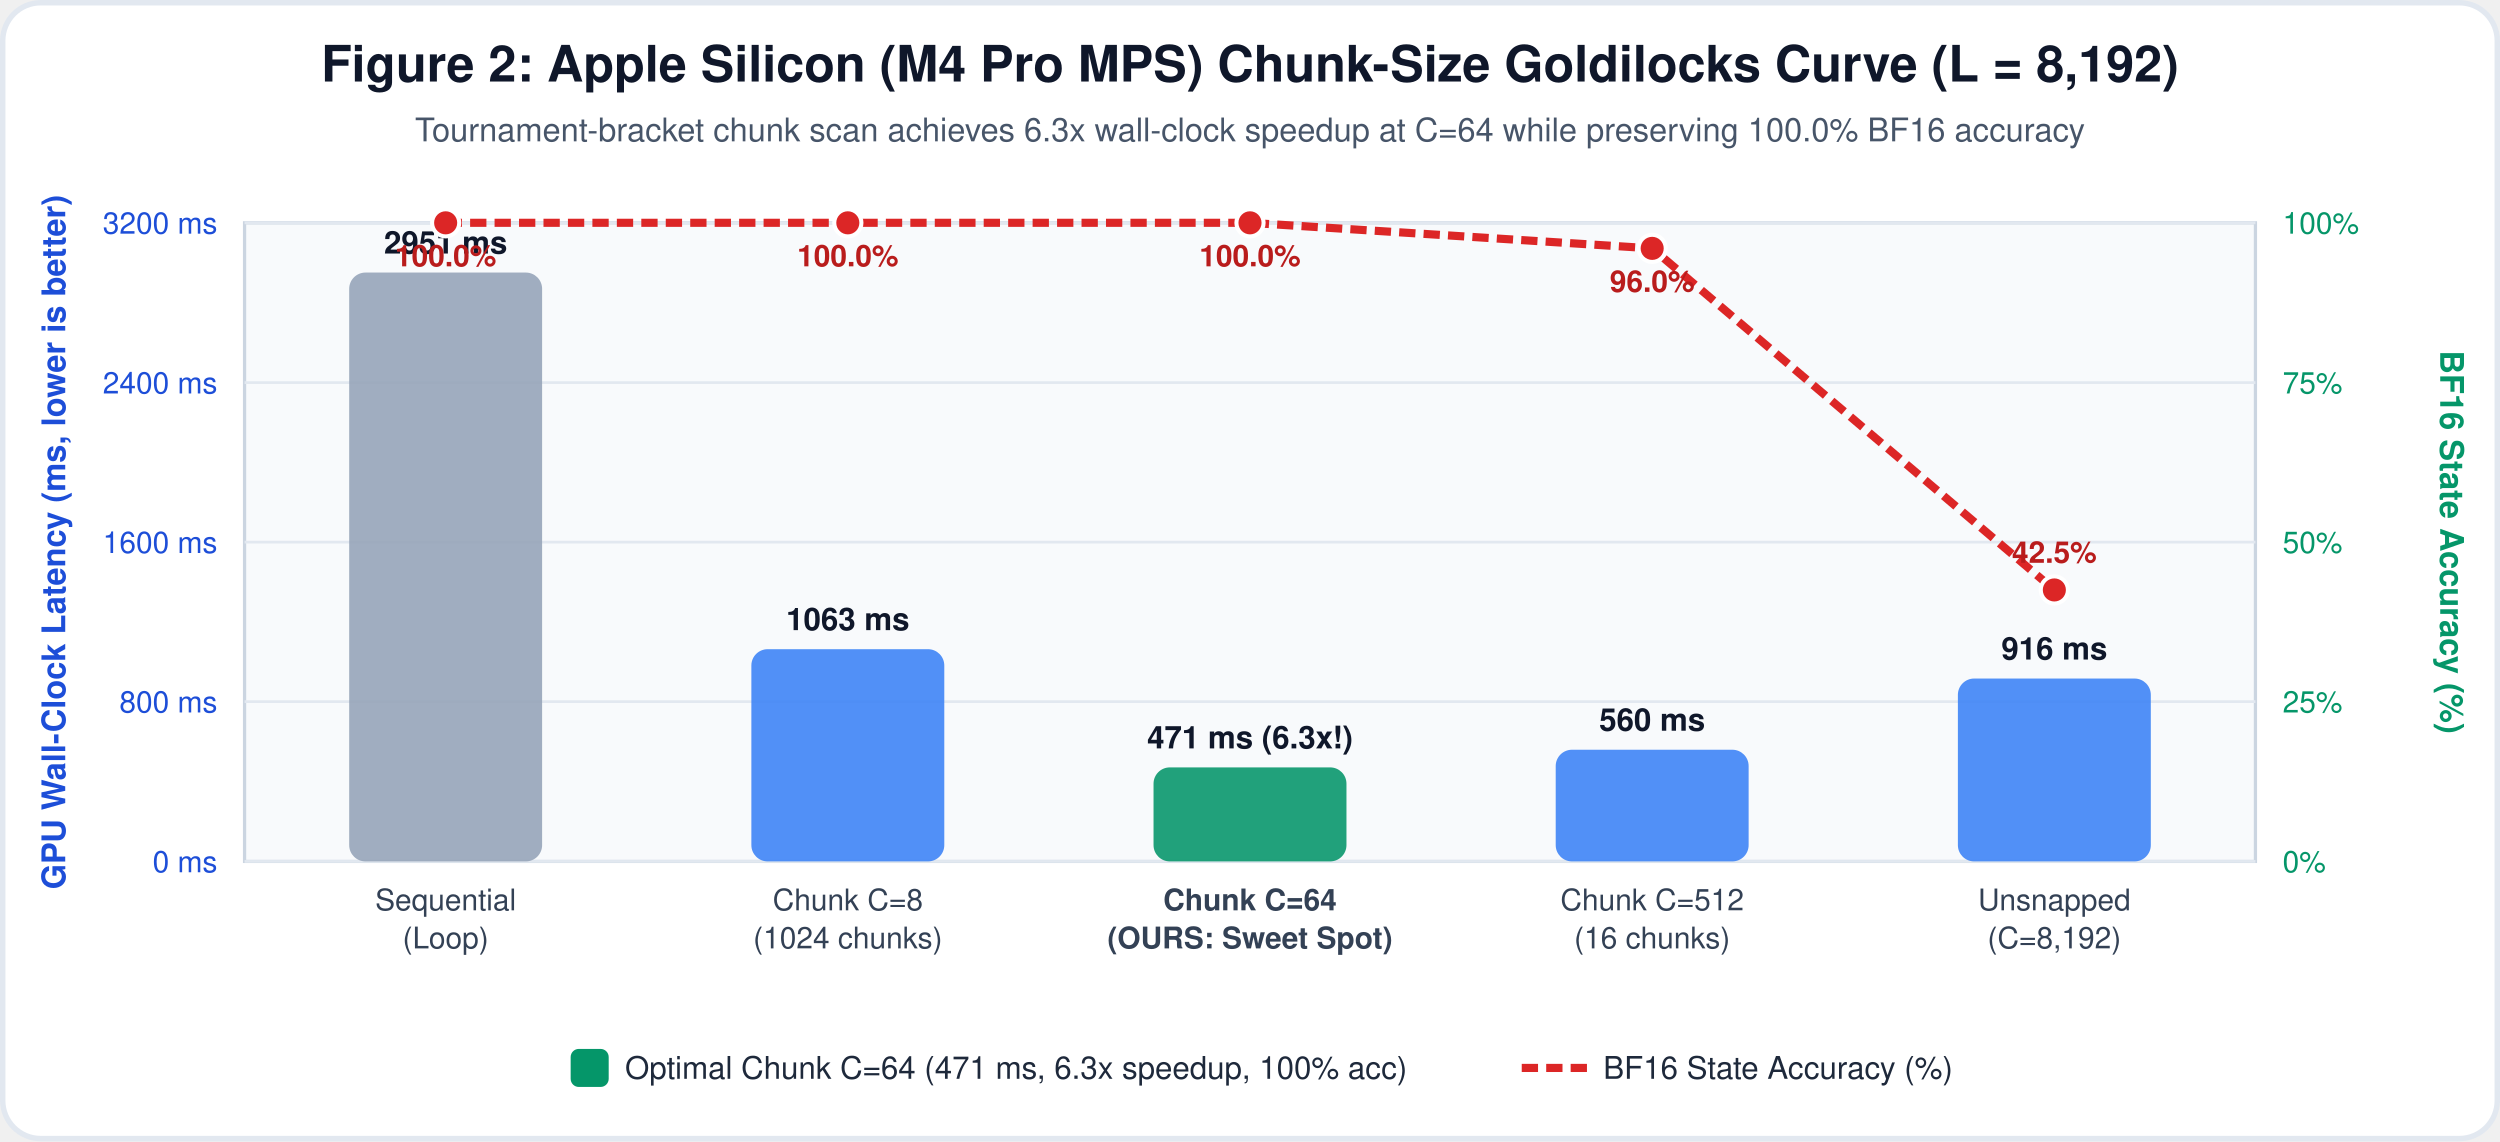
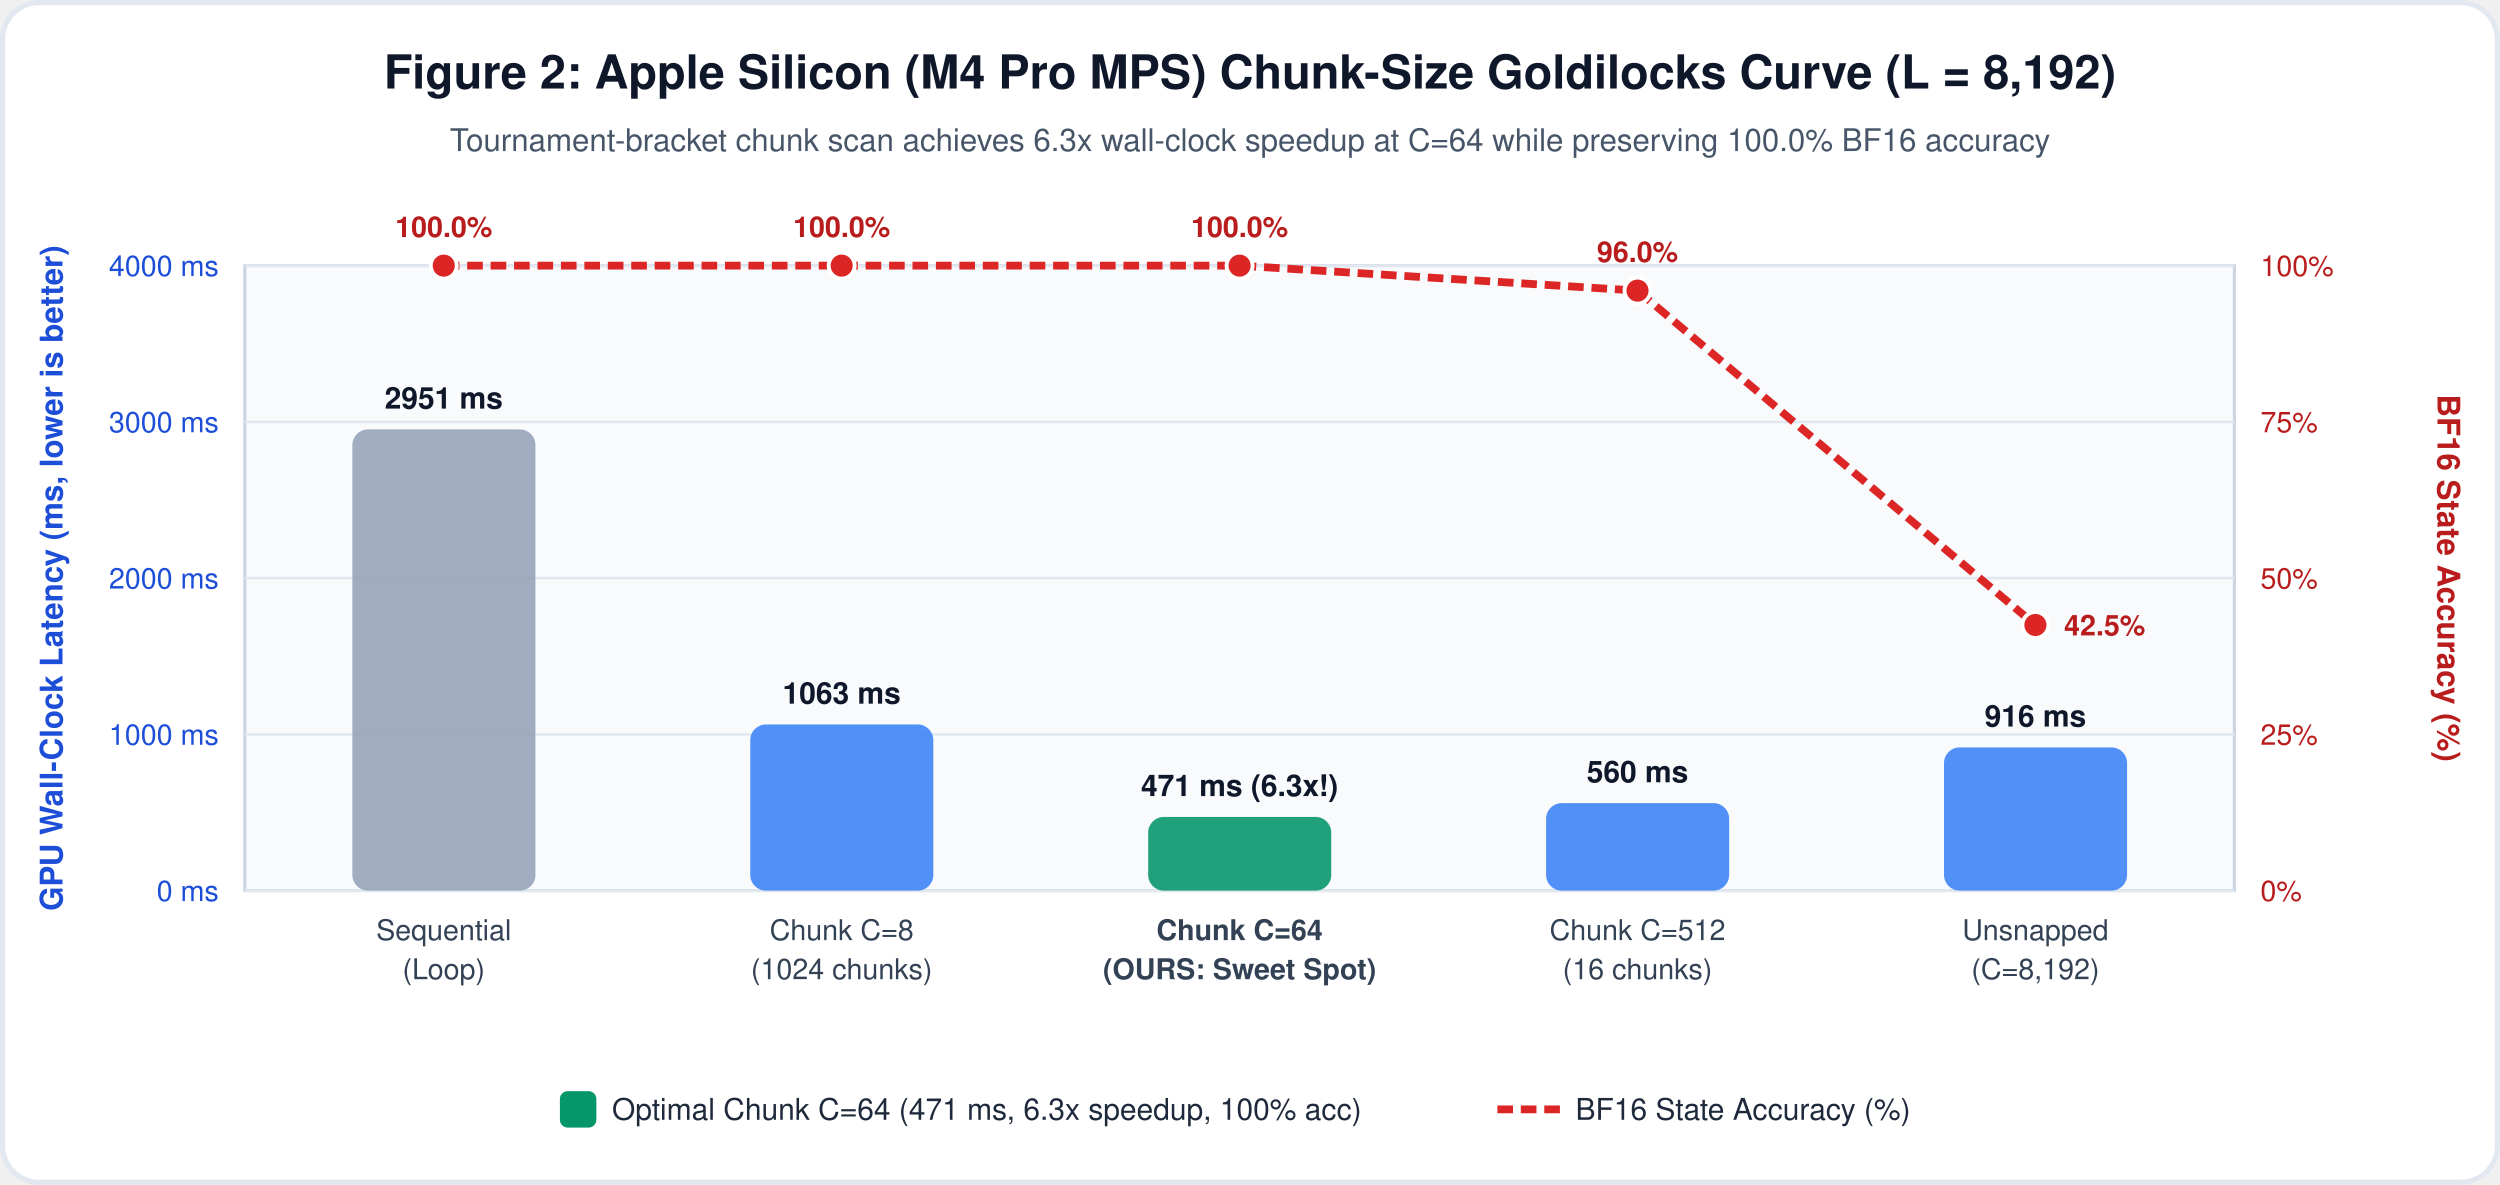
- <svg xmlns="http://www.w3.org/2000/svg" viewBox="0 0 920 420" width="920" height="420" style="font-family: -apple-system, BlinkMacSystemFont, 'Segoe UI', Helvetica, Arial, sans-serif;">
-   <rect x="1" y="1" width="918" height="418" rx="14" fill="#ffffff" stroke="#e2e8f0" stroke-width="2" />
-   <text x="460.0" y="30" text-anchor="middle" font-size="18.5" font-weight="800" fill="#0f172a">Figure 2: Apple Silicon (M4 Pro MPS) Chunk-Size Goldilocks Curve (L = 8,192)</text>
-   <text x="460.0" y="52" text-anchor="middle" font-size="12" fill="#475569">Tournament-bracket chunk scan achieves 6.3x wall-clock speedup at C=64 while preserving 100.0% BF16 accuracy</text>
-   <rect x="90" y="82" width="740" height="235" fill="#f8fafc" stroke="#cbd5e1" stroke-width="1.2" />
-   <line x1="90" y1="317.0" x2="830" y2="317.0" stroke="#e2e8f0" stroke-width="1" />
-   <text x="80" y="321.0" text-anchor="end" font-size="11" fill="#1d4ed8">0 ms</text>
-   <line x1="90" y1="258.2" x2="830" y2="258.2" stroke="#e2e8f0" stroke-width="1" />
-   <text x="80" y="262.2" text-anchor="end" font-size="11" fill="#1d4ed8">800 ms</text>
-   <line x1="90" y1="199.5" x2="830" y2="199.5" stroke="#e2e8f0" stroke-width="1" />
-   <text x="80" y="203.5" text-anchor="end" font-size="11" fill="#1d4ed8">1600 ms</text>
-   <line x1="90" y1="140.8" x2="830" y2="140.8" stroke="#e2e8f0" stroke-width="1" />
-   <text x="80" y="144.8" text-anchor="end" font-size="11" fill="#1d4ed8">2400 ms</text>
-   <line x1="90" y1="82.0" x2="830" y2="82.0" stroke="#e2e8f0" stroke-width="1" />
-   <text x="80" y="86.0" text-anchor="end" font-size="11" fill="#1d4ed8">3200 ms</text>
-   <text x="840" y="321.0" text-anchor="start" font-size="11" fill="#059669">0%</text>
-   <text x="840" y="262.2" text-anchor="start" font-size="11" fill="#059669">25%</text>
-   <text x="840" y="203.5" text-anchor="start" font-size="11" fill="#059669">50%</text>
-   <text x="840" y="144.8" text-anchor="start" font-size="11" fill="#059669">75%</text>
-   <text x="840" y="86.0" text-anchor="start" font-size="11" fill="#059669">100%</text>
-   <text x="24" y="199.5" text-anchor="middle" font-size="12" font-weight="700" fill="#1d4ed8" transform="rotate(-90 24 199.5)">GPU Wall-Clock Latency (ms, lower is better)</text>
-   <text x="898" y="199.5" text-anchor="middle" font-size="12" font-weight="700" fill="#059669" transform="rotate(90 898 199.5)">BF16 State Accuracy (%)</text>
-   <rect x="128.5" y="100.3" width="71.0" height="216.7" rx="6" fill="#94a3b8" opacity="0.88" />
-   <text x="164.0" y="93.3" text-anchor="middle" font-size="11.5" font-weight="700" fill="#0f172a">2951 ms</text>
-   <text x="164.0" y="335.0" text-anchor="middle" font-size="11" font-weight="500" fill="#334155">Sequential</text>
-   <text x="164.0" y="349.0" text-anchor="middle" font-size="11" font-weight="500" fill="#334155">(Loop)</text>
-   <rect x="276.5" y="238.9" width="71.0" height="78.1" rx="6" fill="#3b82f6" opacity="0.88" />
-   <text x="312.0" y="231.9" text-anchor="middle" font-size="11.5" font-weight="700" fill="#0f172a">1063 ms</text>
-   <text x="312.0" y="335.0" text-anchor="middle" font-size="11" font-weight="500" fill="#334155">Chunk C=8</text>
-   <text x="312.0" y="349.0" text-anchor="middle" font-size="11" font-weight="500" fill="#334155">(1024 chunks)</text>
-   <rect x="424.5" y="282.4" width="71.0" height="34.6" rx="6" fill="#059669" opacity="0.88" />
-   <text x="460.0" y="275.4" text-anchor="middle" font-size="11.5" font-weight="700" fill="#0f172a">471 ms (6.3x!)</text>
-   <text x="460.0" y="335.0" text-anchor="middle" font-size="11" font-weight="700" fill="#334155">Chunk C=64</text>
-   <text x="460.0" y="349.0" text-anchor="middle" font-size="11" font-weight="700" fill="#334155">(OURS: Sweet Spot)</text>
-   <rect x="572.5" y="275.9" width="71.0" height="41.1" rx="6" fill="#3b82f6" opacity="0.88" />
-   <text x="608.0" y="268.9" text-anchor="middle" font-size="11.5" font-weight="700" fill="#0f172a">560 ms</text>
-   <text x="608.0" y="335.0" text-anchor="middle" font-size="11" font-weight="500" fill="#334155">Chunk C=512</text>
-   <text x="608.0" y="349.0" text-anchor="middle" font-size="11" font-weight="500" fill="#334155">(16 chunks)</text>
-   <rect x="720.5" y="249.7" width="71.0" height="67.3" rx="6" fill="#3b82f6" opacity="0.88" />
-   <text x="756.0" y="242.7" text-anchor="middle" font-size="11.5" font-weight="700" fill="#0f172a">916 ms</text>
-   <text x="756.0" y="335.0" text-anchor="middle" font-size="11" font-weight="500" fill="#334155">Unsnapped</text>
-   <text x="756.0" y="349.0" text-anchor="middle" font-size="11" font-weight="500" fill="#334155">(C=8,192)</text>
-   <polyline fill="none" stroke="#dc2626" stroke-width="3" stroke-dasharray="6,3" points="164.0,82.0 312.0,82.0 460.0,82.0 608.0,91.4 756.0,217.1" />
-   <circle cx="164.0" cy="82.0" r="5" fill="#dc2626" stroke="#ffffff" stroke-width="1.5" />
-   <text x="164.0" y="98.0" text-anchor="middle" font-size="11" font-weight="700" fill="#b91c1c">100.0%</text>
-   <circle cx="312.0" cy="82.0" r="5" fill="#dc2626" stroke="#ffffff" stroke-width="1.5" />
-   <text x="312.0" y="98.0" text-anchor="middle" font-size="11" font-weight="700" fill="#b91c1c">100.0%</text>
-   <circle cx="460.0" cy="82.0" r="5" fill="#dc2626" stroke="#ffffff" stroke-width="1.5" />
-   <text x="460.0" y="98.0" text-anchor="middle" font-size="11" font-weight="700" fill="#b91c1c">100.0%</text>
-   <circle cx="608.0" cy="91.4" r="5" fill="#dc2626" stroke="#ffffff" stroke-width="1.5" />
-   <text x="608.0" y="107.4" text-anchor="middle" font-size="11" font-weight="700" fill="#b91c1c">96.0%</text>
-   <circle cx="756.0" cy="217.1" r="5" fill="#dc2626" stroke="#ffffff" stroke-width="1.5" />
-   <text x="756.0" y="207.1" text-anchor="middle" font-size="11" font-weight="700" fill="#b91c1c">42.5%</text>
-   <rect x="210" y="386" width="14" height="14" rx="3" fill="#059669" />
-   <text x="230" y="397" font-size="11.5" fill="#1e293b">Optimal Chunk C=64 (471 ms, 6.3x speedup, 100% acc)</text>
-   <line x1="560" y1="393" x2="584" y2="393" stroke="#dc2626" stroke-width="3" stroke-dasharray="6,3" />
-   <text x="590" y="397" font-size="11.5" fill="#1e293b">BF16 State Accuracy (%)</text>
+ <svg xmlns="http://www.w3.org/2000/svg" viewBox="0 0 960 455" width="960" height="455" style="font-family: -apple-system, BlinkMacSystemFont, 'Segoe UI', Helvetica, Arial, sans-serif;">
+   <rect x="1" y="1" width="958" height="453" rx="14" fill="#ffffff" stroke="#e2e8f0" stroke-width="2" />
+   <text x="480.0" y="34" text-anchor="middle" font-size="18" font-weight="800" fill="#0f172a">Figure 2: Apple Silicon (M4 Pro MPS) Chunk-Size Goldilocks Curve (L = 8,192)</text>
+   <text x="480.0" y="58" text-anchor="middle" font-size="12" fill="#475569">Tournament-bracket chunk scan achieves 6.3x wall-clock speedup at C=64 while preserving 100.0% BF16 accuracy</text>
+   <rect x="94" y="102" width="764" height="240" fill="#f8fafc" stroke="#cbd5e1" stroke-width="1.2" />
+   <line x1="94" y1="342.0" x2="858" y2="342.0" stroke="#e2e8f0" stroke-width="1" />
+   <text x="84" y="346.0" text-anchor="end" font-size="11" fill="#1d4ed8">0 ms</text>
+   <line x1="94" y1="282.0" x2="858" y2="282.0" stroke="#e2e8f0" stroke-width="1" />
+   <text x="84" y="286.0" text-anchor="end" font-size="11" fill="#1d4ed8">1000 ms</text>
+   <line x1="94" y1="222.0" x2="858" y2="222.0" stroke="#e2e8f0" stroke-width="1" />
+   <text x="84" y="226.0" text-anchor="end" font-size="11" fill="#1d4ed8">2000 ms</text>
+   <line x1="94" y1="162.0" x2="858" y2="162.0" stroke="#e2e8f0" stroke-width="1" />
+   <text x="84" y="166.0" text-anchor="end" font-size="11" fill="#1d4ed8">3000 ms</text>
+   <line x1="94" y1="102.0" x2="858" y2="102.0" stroke="#e2e8f0" stroke-width="1" />
+   <text x="84" y="106.0" text-anchor="end" font-size="11" fill="#1d4ed8">4000 ms</text>
+   <text x="868" y="346.0" text-anchor="start" font-size="11" fill="#b91c1c">0%</text>
+   <text x="868" y="286.0" text-anchor="start" font-size="11" fill="#b91c1c">25%</text>
+   <text x="868" y="226.0" text-anchor="start" font-size="11" fill="#b91c1c">50%</text>
+   <text x="868" y="166.0" text-anchor="start" font-size="11" fill="#b91c1c">75%</text>
+   <text x="868" y="106.0" text-anchor="start" font-size="11" fill="#b91c1c">100%</text>
+   <text x="24" y="222.0" text-anchor="middle" font-size="12" font-weight="700" fill="#1d4ed8" transform="rotate(-90 24 222.0)">GPU Wall-Clock Latency (ms, lower is better)</text>
+   <text x="936" y="222.0" text-anchor="middle" font-size="12" font-weight="700" fill="#b91c1c" transform="rotate(90 936 222.0)">BF16 State Accuracy (%)</text>
+   <rect x="135.3" y="164.9" width="70.3" height="177.1" rx="6" fill="#94a3b8" opacity="0.88" />
+   <text x="170.4" y="156.9" text-anchor="middle" font-size="11.5" font-weight="700" fill="#0f172a">2951 ms</text>
+   <text x="170.4" y="361.0" text-anchor="middle" font-size="11" font-weight="500" fill="#334155">Sequential</text>
+   <text x="170.4" y="376.0" text-anchor="middle" font-size="11" font-weight="500" fill="#334155">(Loop)</text>
+   <rect x="288.1" y="278.2" width="70.3" height="63.8" rx="6" fill="#3b82f6" opacity="0.88" />
+   <text x="323.2" y="270.2" text-anchor="middle" font-size="11.5" font-weight="700" fill="#0f172a">1063 ms</text>
+   <text x="323.2" y="361.0" text-anchor="middle" font-size="11" font-weight="500" fill="#334155">Chunk C=8</text>
+   <text x="323.2" y="376.0" text-anchor="middle" font-size="11" font-weight="500" fill="#334155">(1024 chunks)</text>
+   <rect x="440.9" y="313.7" width="70.3" height="28.3" rx="6" fill="#059669" opacity="0.88" />
+   <text x="476.0" y="305.7" text-anchor="middle" font-size="11.5" font-weight="700" fill="#0f172a">471 ms (6.3x!)</text>
+   <text x="476.0" y="361.0" text-anchor="middle" font-size="11" font-weight="700" fill="#334155">Chunk C=64</text>
+   <text x="476.0" y="376.0" text-anchor="middle" font-size="11" font-weight="700" fill="#334155">(OURS: Sweet Spot)</text>
+   <rect x="593.7" y="308.4" width="70.3" height="33.6" rx="6" fill="#3b82f6" opacity="0.88" />
+   <text x="628.8" y="300.4" text-anchor="middle" font-size="11.5" font-weight="700" fill="#0f172a">560 ms</text>
+   <text x="628.8" y="361.0" text-anchor="middle" font-size="11" font-weight="500" fill="#334155">Chunk C=512</text>
+   <text x="628.8" y="376.0" text-anchor="middle" font-size="11" font-weight="500" fill="#334155">(16 chunks)</text>
+   <rect x="746.5" y="287.0" width="70.3" height="55.0" rx="6" fill="#3b82f6" opacity="0.88" />
+   <text x="781.6" y="279.0" text-anchor="middle" font-size="11.5" font-weight="700" fill="#0f172a">916 ms</text>
+   <text x="781.6" y="361.0" text-anchor="middle" font-size="11" font-weight="500" fill="#334155">Unsnapped</text>
+   <text x="781.6" y="376.0" text-anchor="middle" font-size="11" font-weight="500" fill="#334155">(C=8,192)</text>
+   <polyline fill="none" stroke="#dc2626" stroke-width="3" stroke-dasharray="6,3" points="170.4,102.0 323.2,102.0 476.0,102.0 628.8,111.6 781.6,240.0" />
+   <circle cx="170.4" cy="102.0" r="5" fill="#dc2626" stroke="#ffffff" stroke-width="1.5" />
+   <text x="170.4" y="91.0" text-anchor="middle" font-size="11" font-weight="700" fill="#b91c1c">100.0%</text>
+   <circle cx="323.2" cy="102.0" r="5" fill="#dc2626" stroke="#ffffff" stroke-width="1.5" />
+   <text x="323.2" y="91.0" text-anchor="middle" font-size="11" font-weight="700" fill="#b91c1c">100.0%</text>
+   <circle cx="476.0" cy="102.0" r="5" fill="#dc2626" stroke="#ffffff" stroke-width="1.5" />
+   <text x="476.0" y="91.0" text-anchor="middle" font-size="11" font-weight="700" fill="#b91c1c">100.0%</text>
+   <circle cx="628.8" cy="111.6" r="5" fill="#dc2626" stroke="#ffffff" stroke-width="1.5" />
+   <text x="628.8" y="100.6" text-anchor="middle" font-size="11" font-weight="700" fill="#b91c1c">96.0%</text>
+   <circle cx="781.6" cy="240.0" r="5" fill="#dc2626" stroke="#ffffff" stroke-width="1.5" />
+   <text x="792.6" y="244.0" text-anchor="start" font-size="11" font-weight="700" fill="#b91c1c">42.5%</text>
+   <rect x="215" y="419" width="14" height="14" rx="3" fill="#059669" />
+   <text x="235" y="430" font-size="11.5" fill="#1e293b">Optimal Chunk C=64 (471 ms, 6.3x speedup, 100% acc)</text>
+   <line x1="575" y1="426" x2="599" y2="426" stroke="#dc2626" stroke-width="3" stroke-dasharray="6,3" />
+   <text x="605" y="430" font-size="11.5" fill="#1e293b">BF16 State Accuracy (%)</text>
</svg>
